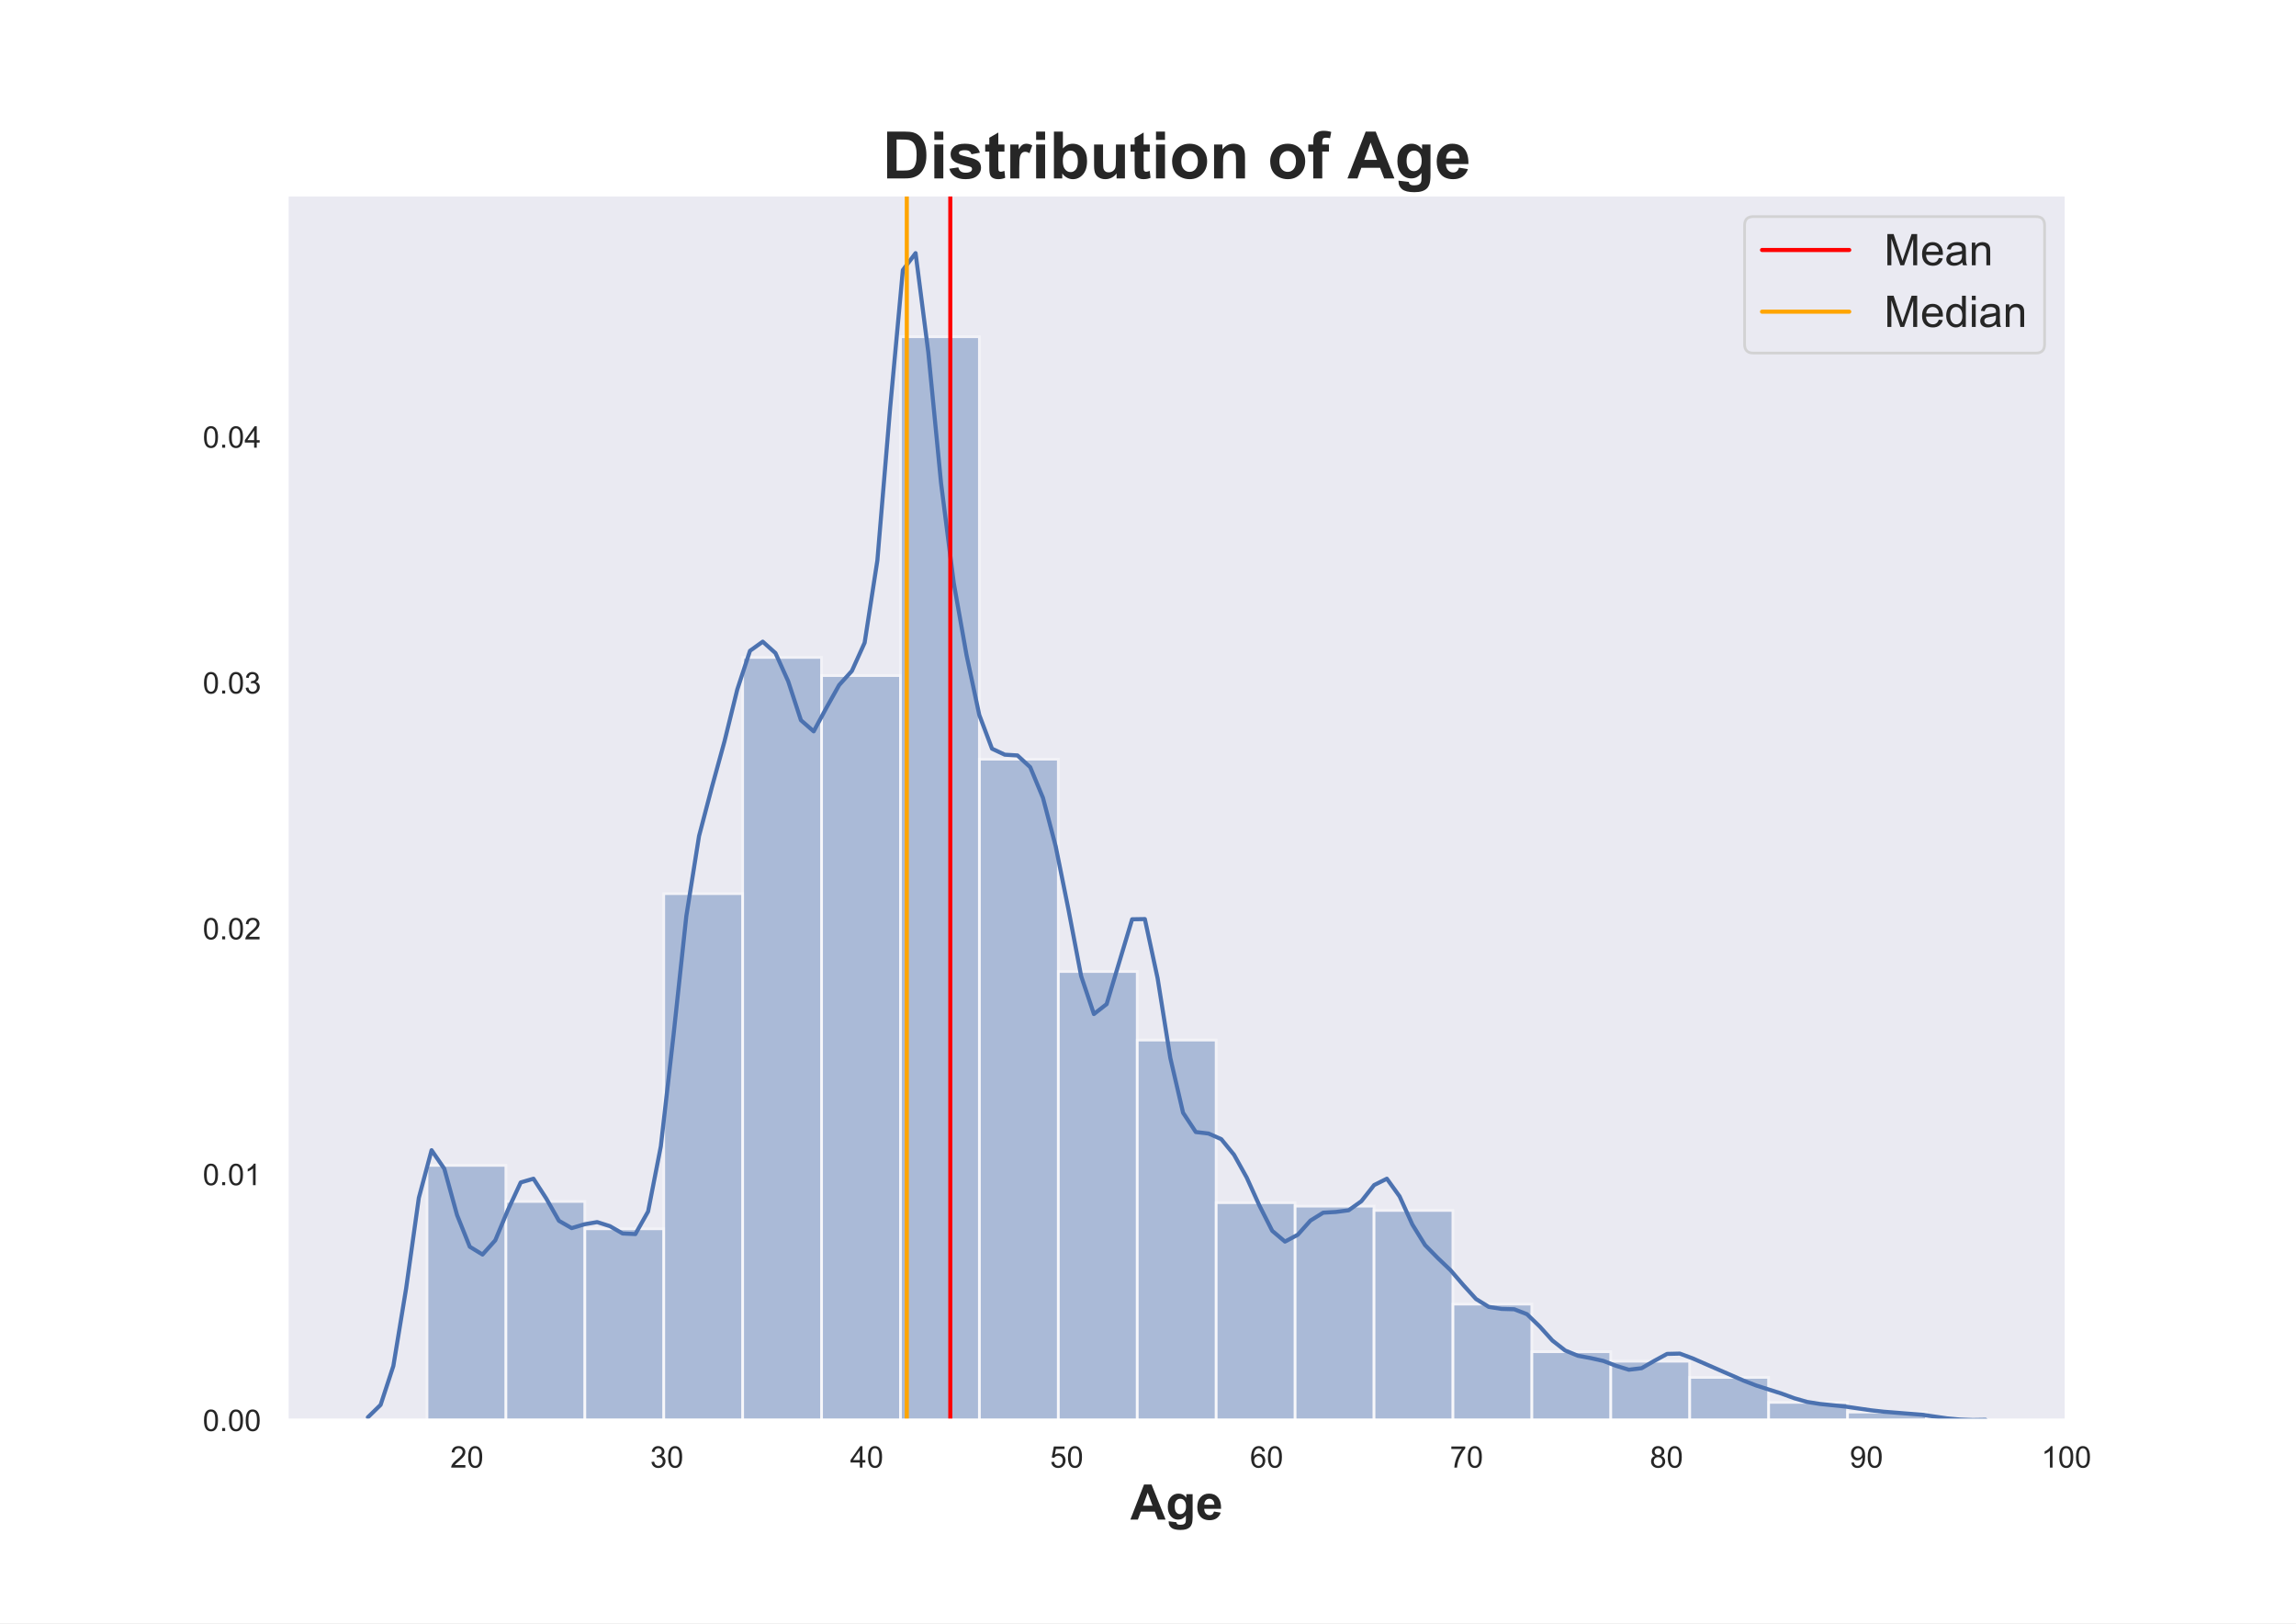
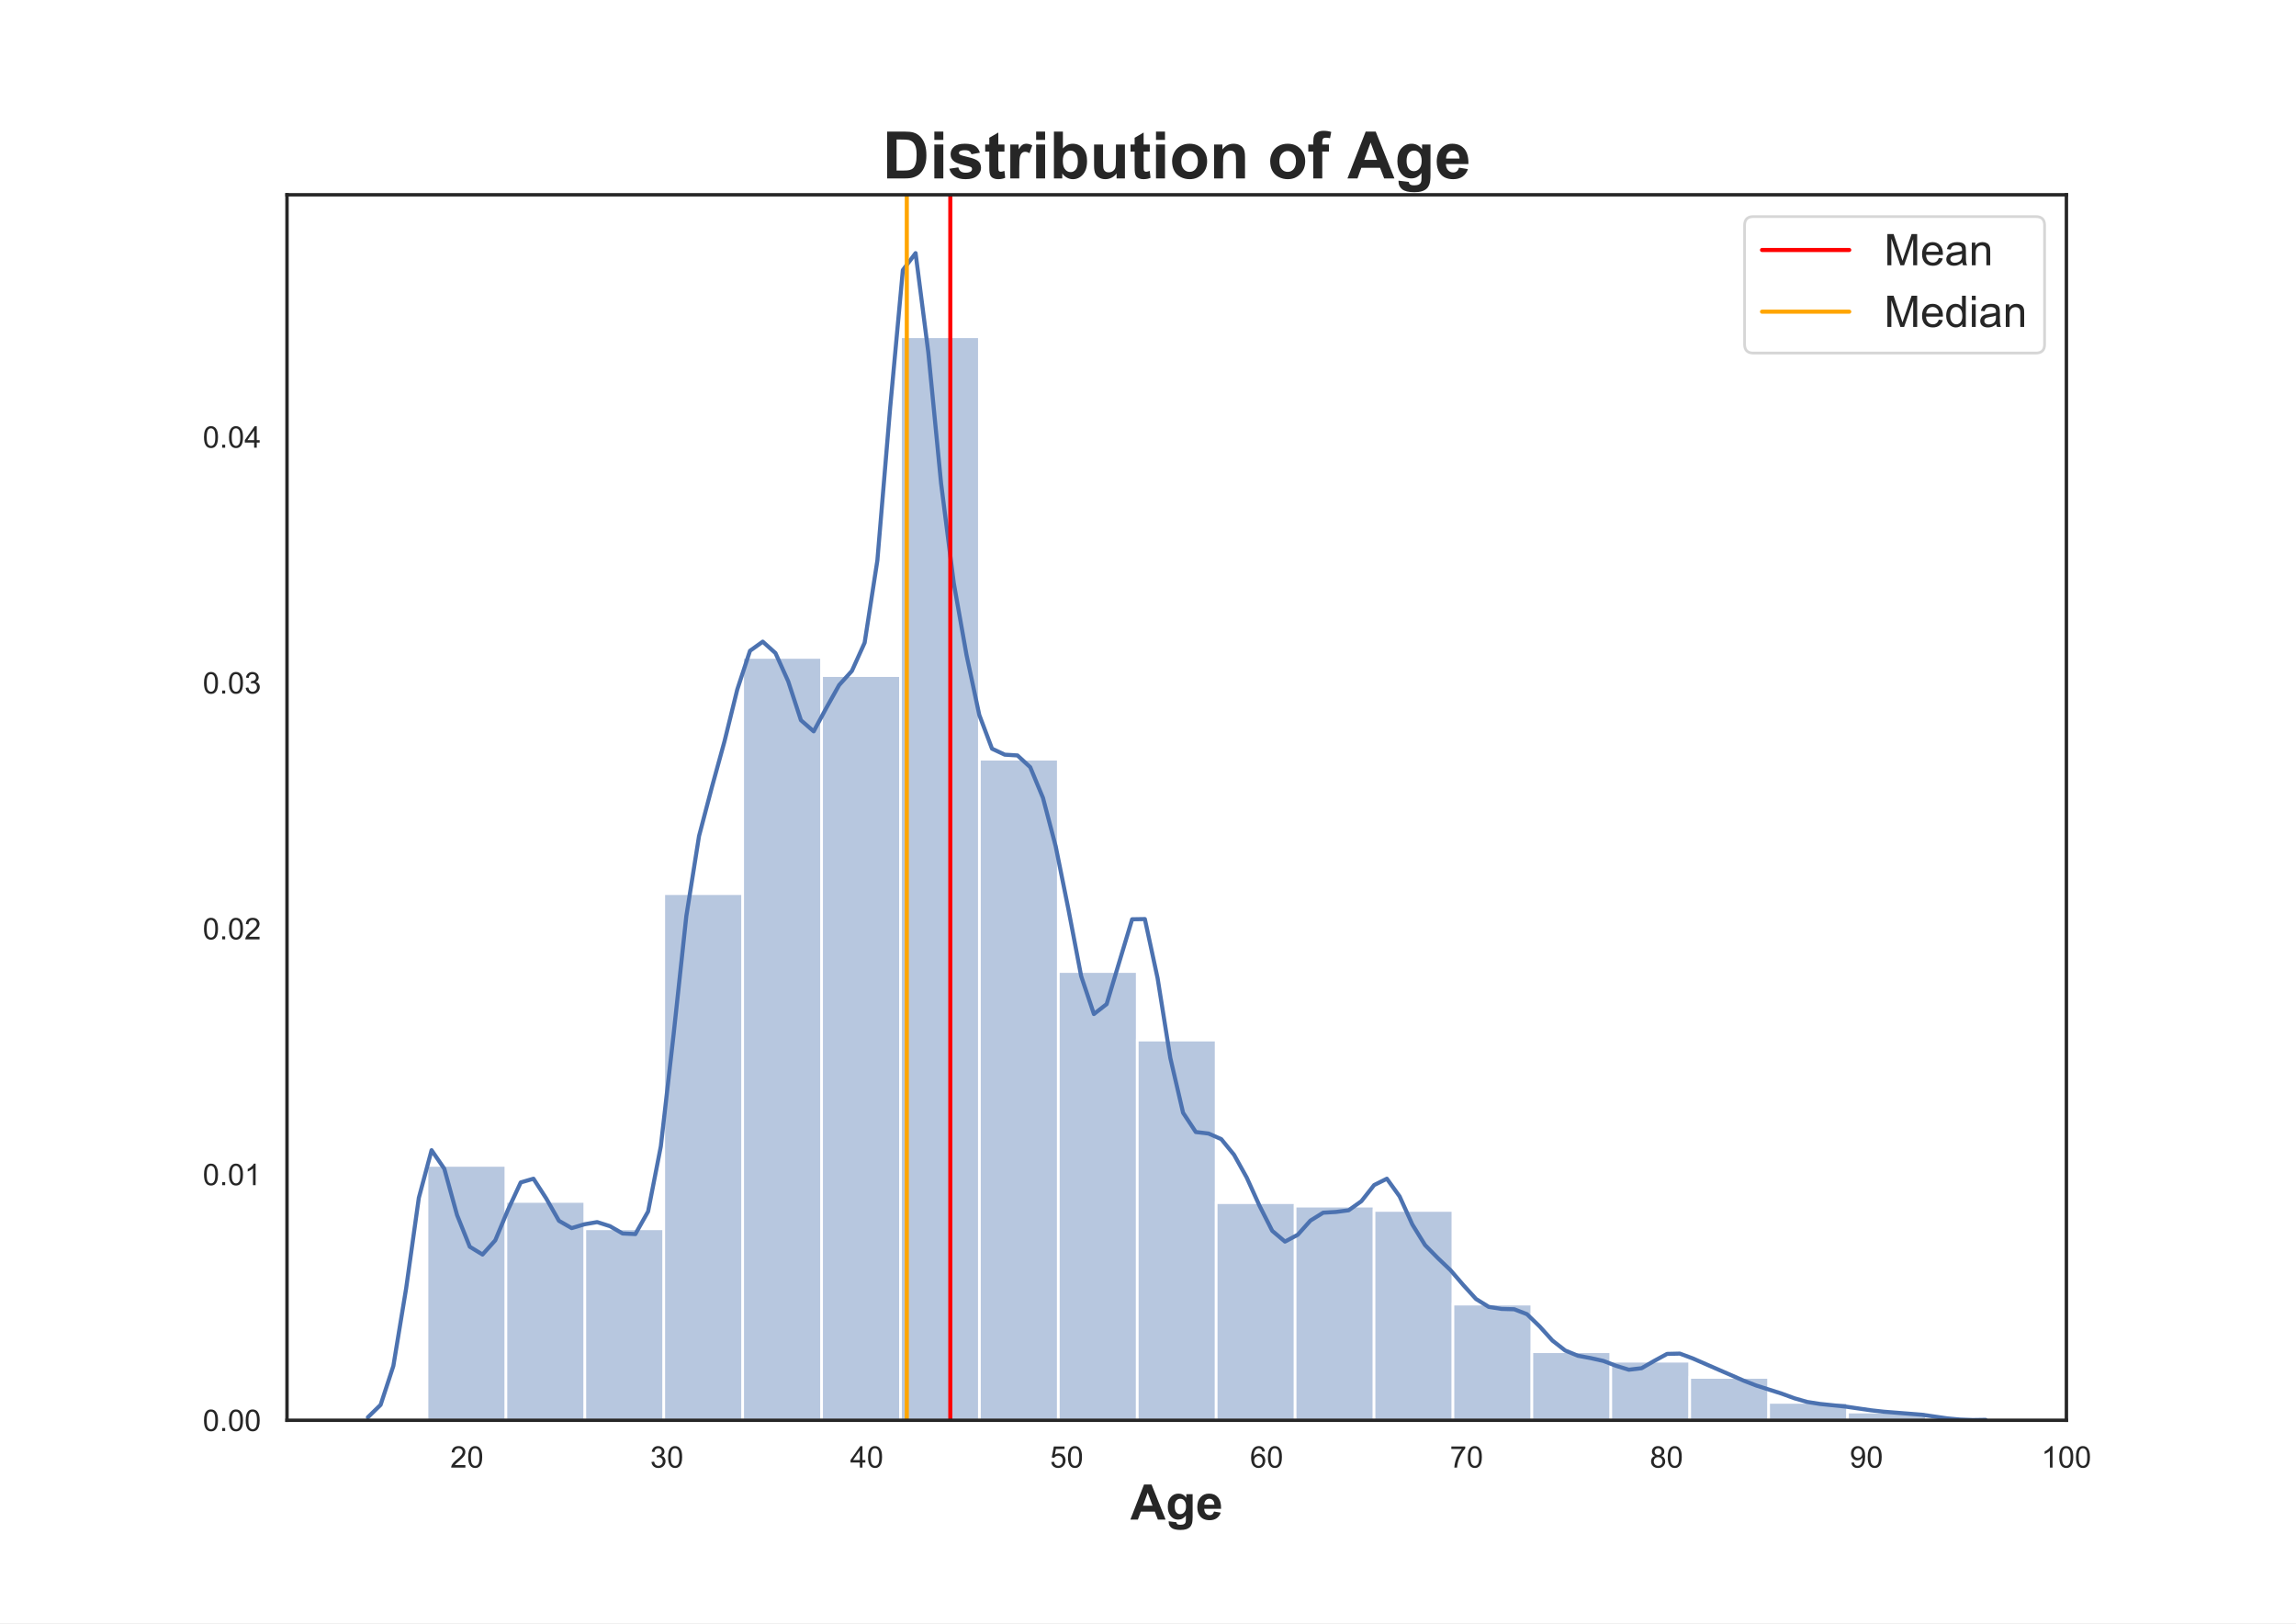
<svg xmlns="http://www.w3.org/2000/svg" xmlns:xlink="http://www.w3.org/1999/xlink" height="595.44pt" version="1.1" viewBox="0 0 842.4 595.44" width="842.4pt">
  <defs>
    <style type="text/css">
*{stroke-linecap:butt;stroke-linejoin:round;}
  </style>
  </defs>
  <g id="figure_1">
    <g id="patch_1">
      <path d="M 0 595.44  L 842.4 595.44  L 842.4 0  L 0 0  z " style="fill:#ffffff;" />
    </g>
    <g id="axes_1">
      <g id="patch_2">
-         <path d="M 105.3 521.01  L 758.16 521.01  L 758.16 71.453  L 105.3 71.453  z " style="fill:#eaeaf2;" />
+         <path d="M 105.3 521.01  L 758.16 521.01  L 758.16 71.453  L 105.3 71.453  z " style="fill:#ffffff;" />
      </g>
      <g id="matplotlib.axis_1">
        <g id="xtick_1">
          <g id="text_1">
            <defs>
              <path d="M 50.344 8.453  L 50.344 0  L 3.031 0  Q 2.938 3.172 4.047 6.109  Q 5.859 10.938 9.828 15.625  Q 13.812 20.312 21.344 26.469  Q 33.016 36.031 37.109 41.625  Q 41.219 47.219 41.219 52.203  Q 41.219 57.422 37.469 61  Q 33.734 64.594 27.734 64.594  Q 21.391 64.594 17.578 60.781  Q 13.766 56.984 13.719 50.25  L 4.688 51.172  Q 5.609 61.281 11.656 66.578  Q 17.719 71.875 27.938 71.875  Q 38.234 71.875 44.234 66.156  Q 50.25 60.453 50.25 52  Q 50.25 47.703 48.484 43.547  Q 46.734 39.406 42.656 34.812  Q 38.578 30.219 29.109 22.219  Q 21.188 15.578 18.938 13.203  Q 16.703 10.844 15.234 8.453  z " id="ArialMT-50" />
              <path d="M 4.156 35.297  Q 4.156 48 6.766 55.734  Q 9.375 63.484 14.516 67.672  Q 19.672 71.875 27.484 71.875  Q 33.25 71.875 37.594 69.547  Q 41.938 67.234 44.766 62.859  Q 47.609 58.5 49.219 52.219  Q 50.828 45.953 50.828 35.297  Q 50.828 22.703 48.234 14.969  Q 45.656 7.234 40.5 3  Q 35.359 -1.219 27.484 -1.219  Q 17.141 -1.219 11.234 6.203  Q 4.156 15.141 4.156 35.297  z M 13.188 35.297  Q 13.188 17.672 17.312 11.828  Q 21.438 6 27.484 6  Q 33.547 6 37.672 11.859  Q 41.797 17.719 41.797 35.297  Q 41.797 52.984 37.672 58.781  Q 33.547 64.594 27.391 64.594  Q 21.344 64.594 17.719 59.469  Q 13.188 52.938 13.188 35.297  z " id="ArialMT-48" />
            </defs>
            <g style="fill:#262626;" transform="translate(165.2094 538.3836)scale(0.11 -0.11)">
              <use xlink:href="#ArialMT-50" />
              <use x="55.615" xlink:href="#ArialMT-48" />
            </g>
          </g>
        </g>
        <g id="xtick_2">
          <g id="text_2">
            <defs>
              <path d="M 4.203 18.891  L 12.984 20.062  Q 14.5 12.594 18.141 9.297  Q 21.781 6 27 6  Q 33.203 6 37.469 10.297  Q 41.75 14.594 41.75 20.953  Q 41.75 27 37.797 30.922  Q 33.844 34.859 27.734 34.859  Q 25.25 34.859 21.531 33.891  L 22.516 41.609  Q 23.391 41.5 23.922 41.5  Q 29.547 41.5 34.031 44.422  Q 38.531 47.359 38.531 53.469  Q 38.531 58.297 35.25 61.469  Q 31.984 64.656 26.812 64.656  Q 21.688 64.656 18.266 61.422  Q 14.844 58.203 13.875 51.766  L 5.078 53.328  Q 6.688 62.156 12.391 67.016  Q 18.109 71.875 26.609 71.875  Q 32.469 71.875 37.391 69.359  Q 42.328 66.844 44.938 62.5  Q 47.562 58.156 47.562 53.266  Q 47.562 48.641 45.062 44.828  Q 42.578 41.016 37.703 38.766  Q 44.047 37.312 47.562 32.688  Q 51.078 28.078 51.078 21.141  Q 51.078 11.766 44.234 5.25  Q 37.406 -1.266 26.953 -1.266  Q 17.531 -1.266 11.297 4.344  Q 5.078 9.969 4.203 18.891  z " id="ArialMT-51" />
            </defs>
            <g style="fill:#262626;" transform="translate(238.5625 538.3836)scale(0.11 -0.11)">
              <use xlink:href="#ArialMT-51" />
              <use x="55.615" xlink:href="#ArialMT-48" />
            </g>
          </g>
        </g>
        <g id="xtick_3">
          <g id="text_3">
            <defs>
              <path d="M 32.328 0  L 32.328 17.141  L 1.266 17.141  L 1.266 25.203  L 33.938 71.578  L 41.109 71.578  L 41.109 25.203  L 50.781 25.203  L 50.781 17.141  L 41.109 17.141  L 41.109 0  z M 32.328 25.203  L 32.328 57.469  L 9.906 25.203  z " id="ArialMT-52" />
            </defs>
            <g style="fill:#262626;" transform="translate(311.9156 538.3836)scale(0.11 -0.11)">
              <use xlink:href="#ArialMT-52" />
              <use x="55.615" xlink:href="#ArialMT-48" />
            </g>
          </g>
        </g>
        <g id="xtick_4">
          <g id="text_4">
            <defs>
              <path d="M 4.156 18.75  L 13.375 19.531  Q 14.406 12.797 18.141 9.391  Q 21.875 6 27.156 6  Q 33.5 6 37.891 10.781  Q 42.281 15.578 42.281 23.484  Q 42.281 31 38.062 35.344  Q 33.844 39.703 27 39.703  Q 22.75 39.703 19.328 37.766  Q 15.922 35.844 13.969 32.766  L 5.719 33.844  L 12.641 70.609  L 48.25 70.609  L 48.25 62.203  L 19.672 62.203  L 15.828 42.969  Q 22.266 47.469 29.344 47.469  Q 38.719 47.469 45.156 40.969  Q 51.609 34.469 51.609 24.266  Q 51.609 14.547 45.953 7.469  Q 39.062 -1.219 27.156 -1.219  Q 17.391 -1.219 11.203 4.25  Q 5.031 9.719 4.156 18.75  z " id="ArialMT-53" />
            </defs>
            <g style="fill:#262626;" transform="translate(385.2687 538.3836)scale(0.11 -0.11)">
              <use xlink:href="#ArialMT-53" />
              <use x="55.615" xlink:href="#ArialMT-48" />
            </g>
          </g>
        </g>
        <g id="xtick_5">
          <g id="text_5">
            <defs>
              <path d="M 49.75 54.047  L 41.016 53.375  Q 39.844 58.547 37.703 60.891  Q 34.125 64.656 28.906 64.656  Q 24.703 64.656 21.531 62.312  Q 17.391 59.281 14.984 53.469  Q 12.594 47.656 12.5 36.922  Q 15.672 41.75 20.266 44.094  Q 24.859 46.438 29.891 46.438  Q 38.672 46.438 44.844 39.969  Q 51.031 33.5 51.031 23.25  Q 51.031 16.5 48.125 10.719  Q 45.219 4.938 40.141 1.859  Q 35.062 -1.219 28.609 -1.219  Q 17.625 -1.219 10.688 6.859  Q 3.766 14.938 3.766 33.5  Q 3.766 54.25 11.422 63.672  Q 18.109 71.875 29.438 71.875  Q 37.891 71.875 43.281 67.141  Q 48.688 62.406 49.75 54.047  z M 13.875 23.188  Q 13.875 18.656 15.797 14.5  Q 17.719 10.359 21.188 8.172  Q 24.656 6 28.469 6  Q 34.031 6 38.031 10.484  Q 42.047 14.984 42.047 22.703  Q 42.047 30.125 38.078 34.391  Q 34.125 38.672 28.125 38.672  Q 22.172 38.672 18.016 34.391  Q 13.875 30.125 13.875 23.188  z " id="ArialMT-54" />
            </defs>
            <g style="fill:#262626;" transform="translate(458.6219 538.3836)scale(0.11 -0.11)">
              <use xlink:href="#ArialMT-54" />
              <use x="55.615" xlink:href="#ArialMT-48" />
            </g>
          </g>
        </g>
        <g id="xtick_6">
          <g id="text_6">
            <defs>
              <path d="M 4.734 62.203  L 4.734 70.656  L 51.078 70.656  L 51.078 63.812  Q 44.234 56.547 37.516 44.484  Q 30.812 32.422 27.156 19.672  Q 24.516 10.688 23.781 0  L 14.75 0  Q 14.891 8.453 18.062 20.406  Q 21.234 32.375 27.172 43.484  Q 33.109 54.594 39.797 62.203  z " id="ArialMT-55" />
            </defs>
            <g style="fill:#262626;" transform="translate(531.975 538.3836)scale(0.11 -0.11)">
              <use xlink:href="#ArialMT-55" />
              <use x="55.615" xlink:href="#ArialMT-48" />
            </g>
          </g>
        </g>
        <g id="xtick_7">
          <g id="text_7">
            <defs>
              <path d="M 17.672 38.812  Q 12.203 40.828 9.562 44.531  Q 6.938 48.25 6.938 53.422  Q 6.938 61.234 12.547 66.547  Q 18.172 71.875 27.484 71.875  Q 36.859 71.875 42.578 66.422  Q 48.297 60.984 48.297 53.172  Q 48.297 48.188 45.672 44.5  Q 43.062 40.828 37.75 38.812  Q 44.344 36.672 47.781 31.875  Q 51.219 27.094 51.219 20.453  Q 51.219 11.281 44.719 5.031  Q 38.234 -1.219 27.641 -1.219  Q 17.047 -1.219 10.547 5.047  Q 4.047 11.328 4.047 20.703  Q 4.047 27.688 7.594 32.391  Q 11.141 37.109 17.672 38.812  z M 15.922 53.719  Q 15.922 48.641 19.188 45.406  Q 22.469 42.188 27.688 42.188  Q 32.766 42.188 36.016 45.375  Q 39.266 48.578 39.266 53.219  Q 39.266 58.062 35.906 61.359  Q 32.562 64.656 27.594 64.656  Q 22.562 64.656 19.234 61.422  Q 15.922 58.203 15.922 53.719  z M 13.094 20.656  Q 13.094 16.891 14.875 13.375  Q 16.656 9.859 20.172 7.922  Q 23.688 6 27.734 6  Q 34.031 6 38.125 10.047  Q 42.234 14.109 42.234 20.359  Q 42.234 26.703 38.016 30.859  Q 33.797 35.016 27.438 35.016  Q 21.234 35.016 17.156 30.906  Q 13.094 26.812 13.094 20.656  z " id="ArialMT-56" />
            </defs>
            <g style="fill:#262626;" transform="translate(605.3281 538.3836)scale(0.11 -0.11)">
              <use xlink:href="#ArialMT-56" />
              <use x="55.615" xlink:href="#ArialMT-48" />
            </g>
          </g>
        </g>
        <g id="xtick_8">
          <g id="text_8">
            <defs>
              <path d="M 5.469 16.547  L 13.922 17.328  Q 14.984 11.375 18.016 8.688  Q 21.047 6 25.781 6  Q 29.828 6 32.875 7.859  Q 35.938 9.719 37.891 12.812  Q 39.844 15.922 41.156 21.188  Q 42.484 26.469 42.484 31.938  Q 42.484 32.516 42.438 33.688  Q 39.797 29.5 35.234 26.875  Q 30.672 24.266 25.344 24.266  Q 16.453 24.266 10.297 30.703  Q 4.156 37.156 4.156 47.703  Q 4.156 58.594 10.578 65.234  Q 17 71.875 26.656 71.875  Q 33.641 71.875 39.422 68.109  Q 45.219 64.359 48.219 57.391  Q 51.219 50.438 51.219 37.25  Q 51.219 23.531 48.234 15.406  Q 45.266 7.281 39.375 3.031  Q 33.5 -1.219 25.594 -1.219  Q 17.188 -1.219 11.859 3.438  Q 6.547 8.109 5.469 16.547  z M 41.453 48.141  Q 41.453 55.719 37.422 60.156  Q 33.406 64.594 27.734 64.594  Q 21.875 64.594 17.531 59.812  Q 13.188 55.031 13.188 47.406  Q 13.188 40.578 17.312 36.297  Q 21.438 32.031 27.484 32.031  Q 33.594 32.031 37.516 36.297  Q 41.453 40.578 41.453 48.141  z " id="ArialMT-57" />
            </defs>
            <g style="fill:#262626;" transform="translate(678.6813 538.3836)scale(0.11 -0.11)">
              <use xlink:href="#ArialMT-57" />
              <use x="55.615" xlink:href="#ArialMT-48" />
            </g>
          </g>
        </g>
        <g id="xtick_9">
          <g id="text_9">
            <defs>
              <path d="M 37.25 0  L 28.469 0  L 28.469 56  Q 25.297 52.984 20.141 49.953  Q 14.984 46.922 10.891 45.406  L 10.891 53.906  Q 18.266 57.375 23.781 62.297  Q 29.297 67.234 31.594 71.875  L 37.25 71.875  z " id="ArialMT-49" />
            </defs>
            <g style="fill:#262626;" transform="translate(748.9759 538.3836)scale(0.11 -0.11)">
              <use xlink:href="#ArialMT-49" />
              <use x="55.615" xlink:href="#ArialMT-48" />
              <use x="111.23" xlink:href="#ArialMT-48" />
            </g>
          </g>
        </g>
        <g id="text_10">
          <defs>
            <path d="M 71.828 0  L 56.109 0  L 49.859 16.266  L 21.234 16.266  L 15.328 0  L 0 0  L 27.875 71.578  L 43.172 71.578  z M 45.219 28.328  L 35.359 54.891  L 25.688 28.328  z " id="Arial-BoldMT-65" />
            <path d="M 5.906 -3.422  L 21.578 -5.328  Q 21.969 -8.062 23.391 -9.078  Q 25.344 -10.547 29.547 -10.547  Q 34.906 -10.547 37.594 -8.938  Q 39.406 -7.859 40.328 -5.469  Q 40.969 -3.766 40.969 0.828  L 40.969 8.406  Q 34.812 0 25.438 0  Q 14.984 0 8.891 8.844  Q 4.109 15.828 4.109 26.219  Q 4.109 39.266 10.375 46.141  Q 16.656 53.031 25.984 53.031  Q 35.594 53.031 41.844 44.578  L 41.844 51.859  L 54.688 51.859  L 54.688 5.328  Q 54.688 -3.859 53.172 -8.391  Q 51.656 -12.938 48.922 -15.516  Q 46.188 -18.109 41.625 -19.578  Q 37.062 -21.047 30.078 -21.047  Q 16.891 -21.047 11.375 -16.531  Q 5.859 -12.016 5.859 -5.078  Q 5.859 -4.391 5.906 -3.422  z M 18.172 27  Q 18.172 18.75 21.359 14.906  Q 24.562 11.078 29.25 11.078  Q 34.281 11.078 37.75 15.016  Q 41.219 18.953 41.219 26.656  Q 41.219 34.719 37.891 38.625  Q 34.578 42.531 29.5 42.531  Q 24.562 42.531 21.359 38.688  Q 18.172 34.859 18.172 27  z " id="Arial-BoldMT-103" />
            <path d="M 37.203 16.5  L 50.875 14.203  Q 48.25 6.688 42.547 2.75  Q 36.859 -1.172 28.328 -1.172  Q 14.797 -1.172 8.297 7.672  Q 3.172 14.75 3.172 25.531  Q 3.172 38.422 9.906 45.719  Q 16.656 53.031 26.953 53.031  Q 38.531 53.031 45.219 45.391  Q 51.906 37.75 51.609 21.969  L 17.234 21.969  Q 17.391 15.875 20.562 12.469  Q 23.734 9.078 28.469 9.078  Q 31.688 9.078 33.875 10.828  Q 36.078 12.594 37.203 16.5  z M 37.984 30.375  Q 37.844 36.328 34.906 39.422  Q 31.984 42.531 27.781 42.531  Q 23.297 42.531 20.359 39.266  Q 17.438 35.984 17.484 30.375  z " id="Arial-BoldMT-101" />
          </defs>
          <g style="fill:#262626;" transform="translate(414.7284 557.4539)scale(0.18 -0.18)">
            <use xlink:href="#Arial-BoldMT-65" />
            <use x="72.217" xlink:href="#Arial-BoldMT-103" />
            <use x="133.301" xlink:href="#Arial-BoldMT-101" />
          </g>
        </g>
      </g>
      <g id="matplotlib.axis_2">
        <g id="ytick_1">
          <g id="text_11">
            <defs>
              <path d="M 9.078 0  L 9.078 10.016  L 19.094 10.016  L 19.094 0  z " id="ArialMT-46" />
            </defs>
            <g style="fill:#262626;" transform="translate(74.39297 524.9468)scale(0.11 -0.11)">
              <use xlink:href="#ArialMT-48" />
              <use x="55.615" xlink:href="#ArialMT-46" />
              <use x="83.398" xlink:href="#ArialMT-48" />
              <use x="139.014" xlink:href="#ArialMT-48" />
            </g>
          </g>
        </g>
        <g id="ytick_2">
          <g id="text_12">
            <g style="fill:#262626;" transform="translate(74.39297 434.769)scale(0.11 -0.11)">
              <use xlink:href="#ArialMT-48" />
              <use x="55.615" xlink:href="#ArialMT-46" />
              <use x="83.398" xlink:href="#ArialMT-48" />
              <use x="139.014" xlink:href="#ArialMT-49" />
            </g>
          </g>
        </g>
        <g id="ytick_3">
          <g id="text_13">
            <g style="fill:#262626;" transform="translate(74.39297 344.5911)scale(0.11 -0.11)">
              <use xlink:href="#ArialMT-48" />
              <use x="55.615" xlink:href="#ArialMT-46" />
              <use x="83.398" xlink:href="#ArialMT-48" />
              <use x="139.014" xlink:href="#ArialMT-50" />
            </g>
          </g>
        </g>
        <g id="ytick_4">
          <g id="text_14">
            <g style="fill:#262626;" transform="translate(74.39297 254.4133)scale(0.11 -0.11)">
              <use xlink:href="#ArialMT-48" />
              <use x="55.615" xlink:href="#ArialMT-46" />
              <use x="83.398" xlink:href="#ArialMT-48" />
              <use x="139.014" xlink:href="#ArialMT-51" />
            </g>
          </g>
        </g>
        <g id="ytick_5">
          <g id="text_15">
            <g style="fill:#262626;" transform="translate(74.39297 164.2354)scale(0.11 -0.11)">
              <use xlink:href="#ArialMT-48" />
              <use x="55.615" xlink:href="#ArialMT-46" />
              <use x="83.398" xlink:href="#ArialMT-48" />
              <use x="139.014" xlink:href="#ArialMT-52" />
            </g>
          </g>
        </g>
      </g>
      <g id="patch_3">
-         <path clip-path="url(#p641d2a2337)" d="M 156.656 521.01  L 185.611 521.01  L 185.611 427.504  L 156.656 427.504  z " style="fill:#4c72b0;opacity:0.4;stroke:#ffffff;stroke-linejoin:miter;" />
+         <path clip-path="url(#pdb1f3732bd)" d="M 156.656 521.01  L 185.611 521.01  L 185.611 427.504  L 156.656 427.504  z " style="fill:#4c72b0;opacity:0.4;stroke:#ffffff;stroke-linejoin:miter;" />
      </g>
      <g id="patch_4">
-         <path clip-path="url(#p641d2a2337)" d="M 185.611 521.01  L 214.566 521.01  L 214.566 440.731  L 185.611 440.731  z " style="fill:#4c72b0;opacity:0.4;stroke:#ffffff;stroke-linejoin:miter;" />
+         <path clip-path="url(#pdb1f3732bd)" d="M 185.611 521.01  L 214.566 521.01  L 214.566 440.731  L 185.611 440.731  z " style="fill:#4c72b0;opacity:0.4;stroke:#ffffff;stroke-linejoin:miter;" />
      </g>
      <g id="patch_5">
-         <path clip-path="url(#p641d2a2337)" d="M 214.566 521.01  L 243.521 521.01  L 243.521 450.762  L 214.566 450.762  z " style="fill:#4c72b0;opacity:0.4;stroke:#ffffff;stroke-linejoin:miter;" />
+         <path clip-path="url(#pdb1f3732bd)" d="M 214.566 521.01  L 243.521 521.01  L 243.521 450.762  L 214.566 450.762  z " style="fill:#4c72b0;opacity:0.4;stroke:#ffffff;stroke-linejoin:miter;" />
      </g>
      <g id="patch_6">
-         <path clip-path="url(#p641d2a2337)" d="M 243.521 521.01  L 272.476 521.01  L 272.476 327.813  L 243.521 327.813  z " style="fill:#4c72b0;opacity:0.4;stroke:#ffffff;stroke-linejoin:miter;" />
+         <path clip-path="url(#pdb1f3732bd)" d="M 243.521 521.01  L 272.476 521.01  L 272.476 327.813  L 243.521 327.813  z " style="fill:#4c72b0;opacity:0.4;stroke:#ffffff;stroke-linejoin:miter;" />
      </g>
      <g id="patch_7">
-         <path clip-path="url(#p641d2a2337)" d="M 272.476 521.01  L 301.432 521.01  L 301.432 241.158  L 272.476 241.158  z " style="fill:#4c72b0;opacity:0.4;stroke:#ffffff;stroke-linejoin:miter;" />
+         <path clip-path="url(#pdb1f3732bd)" d="M 272.476 521.01  L 301.432 521.01  L 301.432 241.158  L 272.476 241.158  z " style="fill:#4c72b0;opacity:0.4;stroke:#ffffff;stroke-linejoin:miter;" />
      </g>
      <g id="patch_8">
-         <path clip-path="url(#p641d2a2337)" d="M 301.432 521.01  L 330.387 521.01  L 330.387 247.825  L 301.432 247.825  z " style="fill:#4c72b0;opacity:0.4;stroke:#ffffff;stroke-linejoin:miter;" />
+         <path clip-path="url(#pdb1f3732bd)" d="M 301.432 521.01  L 330.387 521.01  L 330.387 247.825  L 301.432 247.825  z " style="fill:#4c72b0;opacity:0.4;stroke:#ffffff;stroke-linejoin:miter;" />
      </g>
      <g id="patch_9">
-         <path clip-path="url(#p641d2a2337)" d="M 330.387 521.01  L 359.342 521.01  L 359.342 123.526  L 330.387 123.526  z " style="fill:#4c72b0;opacity:0.4;stroke:#ffffff;stroke-linejoin:miter;" />
+         <path clip-path="url(#pdb1f3732bd)" d="M 330.387 521.01  L 359.342 521.01  L 359.342 123.526  L 330.387 123.526  z " style="fill:#4c72b0;opacity:0.4;stroke:#ffffff;stroke-linejoin:miter;" />
      </g>
      <g id="patch_10">
-         <path clip-path="url(#p641d2a2337)" d="M 359.342 521.01  L 388.297 521.01  L 388.297 278.49  L 359.342 278.49  z " style="fill:#4c72b0;opacity:0.4;stroke:#ffffff;stroke-linejoin:miter;" />
+         <path clip-path="url(#pdb1f3732bd)" d="M 359.342 521.01  L 388.297 521.01  L 388.297 278.49  L 359.342 278.49  z " style="fill:#4c72b0;opacity:0.4;stroke:#ffffff;stroke-linejoin:miter;" />
      </g>
      <g id="patch_11">
-         <path clip-path="url(#p641d2a2337)" d="M 388.297 521.01  L 417.252 521.01  L 417.252 356.381  L 388.297 356.381  z " style="fill:#4c72b0;opacity:0.4;stroke:#ffffff;stroke-linejoin:miter;" />
+         <path clip-path="url(#pdb1f3732bd)" d="M 388.297 521.01  L 417.252 521.01  L 417.252 356.381  L 388.297 356.381  z " style="fill:#4c72b0;opacity:0.4;stroke:#ffffff;stroke-linejoin:miter;" />
      </g>
      <g id="patch_12">
-         <path clip-path="url(#p641d2a2337)" d="M 417.252 521.01  L 446.208 521.01  L 446.208 381.538  L 417.252 381.538  z " style="fill:#4c72b0;opacity:0.4;stroke:#ffffff;stroke-linejoin:miter;" />
+         <path clip-path="url(#pdb1f3732bd)" d="M 417.252 521.01  L 446.208 521.01  L 446.208 381.538  L 417.252 381.538  z " style="fill:#4c72b0;opacity:0.4;stroke:#ffffff;stroke-linejoin:miter;" />
      </g>
      <g id="patch_13">
-         <path clip-path="url(#p641d2a2337)" d="M 446.208 521.01  L 475.163 521.01  L 475.163 441.178  L 446.208 441.178  z " style="fill:#4c72b0;opacity:0.4;stroke:#ffffff;stroke-linejoin:miter;" />
+         <path clip-path="url(#pdb1f3732bd)" d="M 446.208 521.01  L 475.163 521.01  L 475.163 441.178  L 446.208 441.178  z " style="fill:#4c72b0;opacity:0.4;stroke:#ffffff;stroke-linejoin:miter;" />
      </g>
      <g id="patch_14">
-         <path clip-path="url(#p641d2a2337)" d="M 475.163 521.01  L 504.118 521.01  L 504.118 442.453  L 475.163 442.453  z " style="fill:#4c72b0;opacity:0.4;stroke:#ffffff;stroke-linejoin:miter;" />
+         <path clip-path="url(#pdb1f3732bd)" d="M 475.163 521.01  L 504.118 521.01  L 504.118 442.453  L 475.163 442.453  z " style="fill:#4c72b0;opacity:0.4;stroke:#ffffff;stroke-linejoin:miter;" />
      </g>
      <g id="patch_15">
-         <path clip-path="url(#p641d2a2337)" d="M 504.118 521.01  L 533.073 521.01  L 533.073 444.027  L 504.118 444.027  z " style="fill:#4c72b0;opacity:0.4;stroke:#ffffff;stroke-linejoin:miter;" />
+         <path clip-path="url(#pdb1f3732bd)" d="M 504.118 521.01  L 533.073 521.01  L 533.073 444.027  L 504.118 444.027  z " style="fill:#4c72b0;opacity:0.4;stroke:#ffffff;stroke-linejoin:miter;" />
      </g>
      <g id="patch_16">
-         <path clip-path="url(#p641d2a2337)" d="M 533.073 521.01  L 562.028 521.01  L 562.028 478.395  L 533.073 478.395  z " style="fill:#4c72b0;opacity:0.4;stroke:#ffffff;stroke-linejoin:miter;" />
+         <path clip-path="url(#pdb1f3732bd)" d="M 533.073 521.01  L 562.028 521.01  L 562.028 478.395  L 533.073 478.395  z " style="fill:#4c72b0;opacity:0.4;stroke:#ffffff;stroke-linejoin:miter;" />
      </g>
      <g id="patch_17">
-         <path clip-path="url(#p641d2a2337)" d="M 562.028 521.01  L 590.984 521.01  L 590.984 495.853  L 562.028 495.853  z " style="fill:#4c72b0;opacity:0.4;stroke:#ffffff;stroke-linejoin:miter;" />
+         <path clip-path="url(#pdb1f3732bd)" d="M 562.028 521.01  L 590.984 521.01  L 590.984 495.853  L 562.028 495.853  z " style="fill:#4c72b0;opacity:0.4;stroke:#ffffff;stroke-linejoin:miter;" />
      </g>
      <g id="patch_18">
-         <path clip-path="url(#p641d2a2337)" d="M 590.984 521.01  L 619.939 521.01  L 619.939 499.339  L 590.984 499.339  z " style="fill:#4c72b0;opacity:0.4;stroke:#ffffff;stroke-linejoin:miter;" />
+         <path clip-path="url(#pdb1f3732bd)" d="M 590.984 521.01  L 619.939 521.01  L 619.939 499.339  L 590.984 499.339  z " style="fill:#4c72b0;opacity:0.4;stroke:#ffffff;stroke-linejoin:miter;" />
      </g>
      <g id="patch_19">
-         <path clip-path="url(#p641d2a2337)" d="M 619.939 521.01  L 648.894 521.01  L 648.894 505.274  L 619.939 505.274  z " style="fill:#4c72b0;opacity:0.4;stroke:#ffffff;stroke-linejoin:miter;" />
+         <path clip-path="url(#pdb1f3732bd)" d="M 619.939 521.01  L 648.894 521.01  L 648.894 505.274  L 619.939 505.274  z " style="fill:#4c72b0;opacity:0.4;stroke:#ffffff;stroke-linejoin:miter;" />
      </g>
      <g id="patch_20">
-         <path clip-path="url(#p641d2a2337)" d="M 648.894 521.01  L 677.849 521.01  L 677.849 514.438  L 648.894 514.438  z " style="fill:#4c72b0;opacity:0.4;stroke:#ffffff;stroke-linejoin:miter;" />
+         <path clip-path="url(#pdb1f3732bd)" d="M 648.894 521.01  L 677.849 521.01  L 677.849 514.438  L 648.894 514.438  z " style="fill:#4c72b0;opacity:0.4;stroke:#ffffff;stroke-linejoin:miter;" />
      </g>
      <g id="patch_21">
-         <path clip-path="url(#p641d2a2337)" d="M 677.849 521.01  L 706.804 521.01  L 706.804 517.999  L 677.849 517.999  z " style="fill:#4c72b0;opacity:0.4;stroke:#ffffff;stroke-linejoin:miter;" />
+         <path clip-path="url(#pdb1f3732bd)" d="M 677.849 521.01  L 706.804 521.01  L 706.804 517.999  L 677.849 517.999  z " style="fill:#4c72b0;opacity:0.4;stroke:#ffffff;stroke-linejoin:miter;" />
      </g>
      <g id="line2d_1">
-         <path clip-path="url(#p641d2a2337)" d="M 134.975 519.916  L 139.649 515.356  L 144.322 501.086  L 148.995 472.739  L 153.669 439.41  L 158.342 421.937  L 163.015 428.745  L 167.689 445.716  L 172.362 457.353  L 177.035 460.214  L 181.708 455.001  L 186.382 443.797  L 191.055 433.762  L 195.728 432.394  L 200.402 439.625  L 205.075 447.838  L 209.748 450.522  L 214.422 449.118  L 219.095 448.312  L 223.768 449.797  L 228.441 452.492  L 233.115 452.707  L 237.788 444.416  L 242.461 420.485  L 247.135 379.543  L 251.808 336.09  L 256.481 306.679  L 261.155 288.894  L 265.828 271.912  L 270.501 252.95  L 275.174 238.738  L 279.848 235.389  L 284.521 239.574  L 289.194 249.94  L 293.868 264.22  L 298.541 268.285  L 303.214 259.635  L 307.888 251.294  L 312.561 246.116  L 317.234 235.776  L 321.907 205.586  L 326.581 149.752  L 331.254 99.089  L 335.927 92.86  L 340.601 129.316  L 345.274 177.23  L 349.947 213.959  L 354.621 240.312  L 359.294 262.252  L 363.967 274.65  L 368.64 276.842  L 373.314 277.125  L 377.987 281.436  L 382.66 292.677  L 387.334 310.476  L 392.007 333.599  L 396.68 358.09  L 401.354 371.989  L 406.027 368.348  L 415.373 337.227  L 420.047 337.149  L 424.72 358.836  L 429.393 388.111  L 434.067 408.204  L 438.74 415.274  L 443.413 415.823  L 448.087 417.886  L 452.76 423.606  L 457.433 431.995  L 462.106 442.316  L 466.78 451.513  L 471.453 455.462  L 476.126 452.974  L 480.8 447.759  L 485.473 444.863  L 490.146 444.592  L 494.82 443.976  L 499.493 440.643  L 504.166 434.729  L 508.839 432.395  L 513.513 438.884  L 518.186 449.19  L 522.859 456.751  L 527.533 461.506  L 532.206 465.963  L 536.879 471.398  L 541.553 476.524  L 546.226 479.414  L 550.899 480.156  L 555.572 480.291  L 560.246 482.096  L 564.919 486.61  L 569.592 491.772  L 574.266 495.421  L 578.939 497.339  L 583.612 498.204  L 588.286 499.242  L 592.959 501.039  L 597.632 502.468  L 602.305 501.907  L 606.979 499.207  L 611.652 496.662  L 616.325 496.552  L 620.999 498.289  L 639.692 506.451  L 644.365 508.261  L 653.712 511.238  L 658.385 512.947  L 663.058 514.286  L 667.732 515.017  L 677.078 515.982  L 686.425 517.344  L 691.098 517.863  L 705.118 518.972  L 714.465 520.325  L 719.138 520.751  L 723.811 520.928  L 728.485 520.854  L 728.485 520.854  " style="fill:none;stroke:#4c72b0;stroke-linecap:round;stroke-width:1.5;" />
+         <path clip-path="url(#pdb1f3732bd)" d="M 134.975 519.916  L 139.649 515.356  L 144.322 501.086  L 148.995 472.739  L 153.669 439.41  L 158.342 421.937  L 163.015 428.745  L 167.689 445.716  L 172.362 457.353  L 177.035 460.214  L 181.708 455.001  L 186.382 443.797  L 191.055 433.762  L 195.728 432.394  L 200.402 439.625  L 205.075 447.838  L 209.748 450.522  L 214.422 449.118  L 219.095 448.312  L 223.768 449.797  L 228.441 452.492  L 233.115 452.707  L 237.788 444.416  L 242.461 420.485  L 247.135 379.543  L 251.808 336.09  L 256.481 306.679  L 261.155 288.894  L 265.828 271.912  L 270.501 252.95  L 275.174 238.738  L 279.848 235.389  L 284.521 239.574  L 289.194 249.94  L 293.868 264.22  L 298.541 268.285  L 303.214 259.635  L 307.888 251.294  L 312.561 246.116  L 317.234 235.776  L 321.907 205.586  L 326.581 149.752  L 331.254 99.089  L 335.927 92.86  L 340.601 129.316  L 345.274 177.23  L 349.947 213.959  L 354.621 240.312  L 359.294 262.252  L 363.967 274.65  L 368.64 276.842  L 373.314 277.125  L 377.987 281.436  L 382.66 292.677  L 387.334 310.476  L 392.007 333.599  L 396.68 358.09  L 401.354 371.989  L 406.027 368.348  L 415.373 337.227  L 420.047 337.149  L 424.72 358.836  L 429.393 388.111  L 434.067 408.204  L 438.74 415.274  L 443.413 415.823  L 448.087 417.886  L 452.76 423.606  L 457.433 431.995  L 462.106 442.316  L 466.78 451.513  L 471.453 455.462  L 476.126 452.974  L 480.8 447.759  L 485.473 444.863  L 490.146 444.592  L 494.82 443.976  L 499.493 440.643  L 504.166 434.729  L 508.839 432.395  L 513.513 438.884  L 518.186 449.19  L 522.859 456.751  L 527.533 461.506  L 532.206 465.963  L 536.879 471.398  L 541.553 476.524  L 546.226 479.414  L 550.899 480.156  L 555.572 480.291  L 560.246 482.096  L 564.919 486.61  L 569.592 491.772  L 574.266 495.421  L 578.939 497.339  L 583.612 498.204  L 588.286 499.242  L 592.959 501.039  L 597.632 502.468  L 602.305 501.907  L 606.979 499.207  L 611.652 496.662  L 616.325 496.552  L 620.999 498.289  L 639.692 506.451  L 644.365 508.261  L 653.712 511.238  L 658.385 512.947  L 663.058 514.286  L 667.732 515.017  L 677.078 515.982  L 686.425 517.344  L 691.098 517.863  L 705.118 518.972  L 714.465 520.325  L 719.138 520.751  L 723.811 520.928  L 728.485 520.854  L 728.485 520.854  " style="fill:none;stroke:#4c72b0;stroke-linecap:round;stroke-width:1.5;" />
      </g>
      <g id="line2d_2">
-         <path clip-path="url(#p641d2a2337)" d="M 348.669 521.01  L 348.669 71.453  " style="fill:none;stroke:#ff0000;stroke-linecap:round;stroke-width:1.5;" />
+         <path clip-path="url(#pdb1f3732bd)" d="M 348.669 521.01  L 348.669 71.453  " style="fill:none;stroke:#ff0000;stroke-linecap:round;stroke-width:1.5;" />
      </g>
      <g id="line2d_3">
-         <path clip-path="url(#p641d2a2337)" d="M 332.703 521.01  L 332.703 71.453  " style="fill:none;stroke:#ffa500;stroke-linecap:round;stroke-width:1.5;" />
+         <path clip-path="url(#pdb1f3732bd)" d="M 332.703 521.01  L 332.703 71.453  " style="fill:none;stroke:#ffa500;stroke-linecap:round;stroke-width:1.5;" />
      </g>
      <g id="patch_22">
-         <path d="M 105.3 521.01  L 105.3 71.453  " style="fill:none;stroke:#ffffff;stroke-linecap:square;stroke-linejoin:miter;stroke-width:1.25;" />
+         <path d="M 105.3 521.01  L 105.3 71.453  " style="fill:none;stroke:#262626;stroke-linecap:square;stroke-linejoin:miter;stroke-width:1.25;" />
      </g>
      <g id="patch_23">
-         <path d="M 758.16 521.01  L 758.16 71.453  " style="fill:none;stroke:#ffffff;stroke-linecap:square;stroke-linejoin:miter;stroke-width:1.25;" />
+         <path d="M 758.16 521.01  L 758.16 71.453  " style="fill:none;stroke:#262626;stroke-linecap:square;stroke-linejoin:miter;stroke-width:1.25;" />
      </g>
      <g id="patch_24">
-         <path d="M 105.3 521.01  L 758.16 521.01  " style="fill:none;stroke:#ffffff;stroke-linecap:square;stroke-linejoin:miter;stroke-width:1.25;" />
+         <path d="M 105.3 521.01  L 758.16 521.01  " style="fill:none;stroke:#262626;stroke-linecap:square;stroke-linejoin:miter;stroke-width:1.25;" />
      </g>
      <g id="patch_25">
-         <path d="M 105.3 71.453  L 758.16 71.453  " style="fill:none;stroke:#ffffff;stroke-linecap:square;stroke-linejoin:miter;stroke-width:1.25;" />
+         <path d="M 105.3 71.453  L 758.16 71.453  " style="fill:none;stroke:#262626;stroke-linecap:square;stroke-linejoin:miter;stroke-width:1.25;" />
      </g>
      <g id="text_16">
        <defs>
          <path d="M 7.234 71.578  L 33.641 71.578  Q 42.578 71.578 47.266 70.219  Q 53.562 68.359 58.047 63.625  Q 62.547 58.891 64.891 52.031  Q 67.234 45.172 67.234 35.109  Q 67.234 26.266 65.047 19.875  Q 62.359 12.062 57.375 7.234  Q 53.609 3.562 47.219 1.516  Q 42.438 0 34.422 0  L 7.234 0  z M 21.688 59.469  L 21.688 12.062  L 32.469 12.062  Q 38.531 12.062 41.219 12.75  Q 44.734 13.625 47.047 15.719  Q 49.359 17.828 50.828 22.625  Q 52.297 27.438 52.297 35.75  Q 52.297 44.047 50.828 48.484  Q 49.359 52.938 46.719 55.422  Q 44.094 57.906 40.047 58.797  Q 37.016 59.469 28.172 59.469  z " id="Arial-BoldMT-68" />
          <path d="M 7.172 58.891  L 7.172 71.578  L 20.906 71.578  L 20.906 58.891  z M 7.172 0  L 7.172 51.859  L 20.906 51.859  L 20.906 0  z " id="Arial-BoldMT-105" />
          <path d="M 2.344 14.797  L 16.109 16.891  Q 17 12.891 19.672 10.812  Q 22.359 8.734 27.203 8.734  Q 32.516 8.734 35.203 10.688  Q 37.016 12.062 37.016 14.359  Q 37.016 15.922 36.031 16.938  Q 35.016 17.922 31.453 18.75  Q 14.844 22.406 10.406 25.438  Q 4.25 29.641 4.25 37.109  Q 4.25 43.844 9.562 48.438  Q 14.891 53.031 26.078 53.031  Q 36.719 53.031 41.891 49.562  Q 47.078 46.094 49.031 39.312  L 36.078 36.922  Q 35.25 39.938 32.922 41.547  Q 30.609 43.172 26.312 43.172  Q 20.906 43.172 18.562 41.656  Q 17 40.578 17 38.875  Q 17 37.406 18.359 36.375  Q 20.219 35.016 31.172 32.516  Q 42.141 30.031 46.484 26.422  Q 50.781 22.75 50.781 16.219  Q 50.781 9.078 44.828 3.953  Q 38.875 -1.172 27.203 -1.172  Q 16.609 -1.172 10.422 3.125  Q 4.25 7.422 2.344 14.797  z " id="Arial-BoldMT-115" />
          <path d="M 30.953 51.859  L 30.953 40.922  L 21.578 40.922  L 21.578 20.016  Q 21.578 13.672 21.844 12.625  Q 22.125 11.578 23.078 10.891  Q 24.031 10.203 25.391 10.203  Q 27.297 10.203 30.906 11.531  L 32.078 0.875  Q 27.297 -1.172 21.234 -1.172  Q 17.531 -1.172 14.547 0.062  Q 11.578 1.312 10.188 3.297  Q 8.797 5.281 8.25 8.641  Q 7.812 11.031 7.812 18.312  L 7.812 40.922  L 1.516 40.922  L 1.516 51.859  L 7.812 51.859  L 7.812 62.156  L 21.578 70.172  L 21.578 51.859  z " id="Arial-BoldMT-116" />
          <path d="M 20.312 0  L 6.594 0  L 6.594 51.859  L 19.344 51.859  L 19.344 44.484  Q 22.609 49.703 25.219 51.359  Q 27.828 53.031 31.156 53.031  Q 35.844 53.031 40.188 50.438  L 35.938 38.484  Q 32.469 40.719 29.5 40.719  Q 26.609 40.719 24.609 39.125  Q 22.609 37.547 21.453 33.391  Q 20.312 29.25 20.312 16.016  z " id="Arial-BoldMT-114" />
          <path d="M 6.594 0  L 6.594 71.578  L 20.312 71.578  L 20.312 45.797  Q 26.656 53.031 35.359 53.031  Q 44.828 53.031 51.031 46.172  Q 57.234 39.312 57.234 26.469  Q 57.234 13.188 50.906 6  Q 44.578 -1.172 35.547 -1.172  Q 31.109 -1.172 26.781 1.047  Q 22.469 3.266 19.344 7.625  L 19.344 0  z M 20.219 27.047  Q 20.219 19 22.75 15.141  Q 26.312 9.672 32.234 9.672  Q 36.766 9.672 39.969 13.547  Q 43.172 17.438 43.172 25.781  Q 43.172 34.672 39.938 38.594  Q 36.719 42.531 31.688 42.531  Q 26.766 42.531 23.484 38.688  Q 20.219 34.859 20.219 27.047  z " id="Arial-BoldMT-98" />
          <path d="M 41.312 0  L 41.312 7.766  Q 38.484 3.609 33.859 1.219  Q 29.25 -1.172 24.125 -1.172  Q 18.891 -1.172 14.734 1.125  Q 10.594 3.422 8.734 7.562  Q 6.891 11.719 6.891 19.047  L 6.891 51.859  L 20.609 51.859  L 20.609 28.031  Q 20.609 17.094 21.359 14.625  Q 22.125 12.156 24.125 10.719  Q 26.125 9.281 29.203 9.281  Q 32.719 9.281 35.5 11.203  Q 38.281 13.141 39.297 15.984  Q 40.328 18.844 40.328 29.984  L 40.328 51.859  L 54.047 51.859  L 54.047 0  z " id="Arial-BoldMT-117" />
          <path d="M 4 26.656  Q 4 33.5 7.375 39.891  Q 10.75 46.297 16.922 49.656  Q 23.094 53.031 30.719 53.031  Q 42.484 53.031 50 45.391  Q 57.516 37.75 57.516 26.078  Q 57.516 14.312 49.922 6.562  Q 42.328 -1.172 30.812 -1.172  Q 23.688 -1.172 17.219 2.047  Q 10.75 5.281 7.375 11.5  Q 4 17.719 4 26.656  z M 18.062 25.922  Q 18.062 18.219 21.719 14.109  Q 25.391 10.016 30.766 10.016  Q 36.141 10.016 39.766 14.109  Q 43.406 18.219 43.406 26.031  Q 43.406 33.641 39.766 37.734  Q 36.141 41.844 30.766 41.844  Q 25.391 41.844 21.719 37.734  Q 18.062 33.641 18.062 25.922  z " id="Arial-BoldMT-111" />
          <path d="M 54.344 0  L 40.625 0  L 40.625 26.469  Q 40.625 34.859 39.75 37.328  Q 38.875 39.797 36.891 41.156  Q 34.906 42.531 32.125 42.531  Q 28.562 42.531 25.734 40.578  Q 22.906 38.625 21.844 35.391  Q 20.797 32.172 20.797 23.484  L 20.797 0  L 7.078 0  L 7.078 51.859  L 19.828 51.859  L 19.828 44.234  Q 26.609 53.031 36.922 53.031  Q 41.453 53.031 45.203 51.391  Q 48.969 49.75 50.891 47.203  Q 52.828 44.672 53.578 41.453  Q 54.344 38.234 54.344 32.234  z " id="Arial-BoldMT-110" />
          <path id="Arial-BoldMT-32" />
          <path d="M 1.172 51.859  L 8.797 51.859  L 8.797 55.766  Q 8.797 62.312 10.188 65.531  Q 11.578 68.75 15.312 70.766  Q 19.047 72.797 24.75 72.797  Q 30.609 72.797 36.234 71.047  L 34.375 61.469  Q 31.109 62.25 28.078 62.25  Q 25.094 62.25 23.797 60.859  Q 22.516 59.469 22.516 55.516  L 22.516 51.859  L 32.766 51.859  L 32.766 41.062  L 22.516 41.062  L 22.516 0  L 8.797 0  L 8.797 41.062  L 1.172 41.062  z " id="Arial-BoldMT-102" />
        </defs>
        <g style="fill:#262626;" transform="translate(323.7544 65.4528)scale(0.24 -0.24)">
          <use xlink:href="#Arial-BoldMT-68" />
          <use x="72.217" xlink:href="#Arial-BoldMT-105" />
          <use x="100" xlink:href="#Arial-BoldMT-115" />
          <use x="155.615" xlink:href="#Arial-BoldMT-116" />
          <use x="188.916" xlink:href="#Arial-BoldMT-114" />
          <use x="227.832" xlink:href="#Arial-BoldMT-105" />
          <use x="255.615" xlink:href="#Arial-BoldMT-98" />
          <use x="316.699" xlink:href="#Arial-BoldMT-117" />
          <use x="377.783" xlink:href="#Arial-BoldMT-116" />
          <use x="411.084" xlink:href="#Arial-BoldMT-105" />
          <use x="438.867" xlink:href="#Arial-BoldMT-111" />
          <use x="499.951" xlink:href="#Arial-BoldMT-110" />
          <use x="561.035" xlink:href="#Arial-BoldMT-32" />
          <use x="588.818" xlink:href="#Arial-BoldMT-111" />
          <use x="649.902" xlink:href="#Arial-BoldMT-102" />
          <use x="683.203" xlink:href="#Arial-BoldMT-32" />
          <use x="710.939" xlink:href="#Arial-BoldMT-65" />
          <use x="783.156" xlink:href="#Arial-BoldMT-103" />
          <use x="844.24" xlink:href="#Arial-BoldMT-101" />
        </g>
      </g>
      <g id="legend_1">
        <g id="patch_26">
-           <path d="M 643.288 129.518  L 746.96 129.518  Q 750.16 129.518 750.16 126.318  L 750.16 82.653  Q 750.16 79.453 746.96 79.453  L 643.288 79.453  Q 640.087 79.453 640.087 82.653  L 640.087 126.318  Q 640.087 129.518 643.288 129.518  z " style="fill:#eaeaf2;opacity:0.8;stroke:#cccccc;stroke-linejoin:miter;" />
+           <path d="M 643.288 129.518  L 746.96 129.518  Q 750.16 129.518 750.16 126.318  L 750.16 82.653  Q 750.16 79.453 746.96 79.453  L 643.288 79.453  Q 640.087 79.453 640.087 82.653  L 640.087 126.318  Q 640.087 129.518 643.288 129.518  z " style="fill:#ffffff;opacity:0.8;stroke:#cccccc;stroke-linejoin:miter;" />
        </g>
        <g id="line2d_4">
          <path d="M 646.487 91.705  L 678.487 91.705  " style="fill:none;stroke:#ff0000;stroke-linecap:round;stroke-width:1.5;" />
        </g>
        <g id="line2d_5" />
        <g id="text_17">
          <defs>
            <path d="M 7.422 0  L 7.422 71.578  L 21.688 71.578  L 38.625 20.906  Q 40.969 13.812 42.047 10.297  Q 43.266 14.203 45.844 21.781  L 62.984 71.578  L 75.734 71.578  L 75.734 0  L 66.609 0  L 66.609 59.906  L 45.797 0  L 37.25 0  L 16.547 60.938  L 16.547 0  z " id="ArialMT-77" />
            <path d="M 42.094 16.703  L 51.172 15.578  Q 49.031 7.625 43.219 3.219  Q 37.406 -1.172 28.375 -1.172  Q 17 -1.172 10.328 5.828  Q 3.656 12.844 3.656 25.484  Q 3.656 38.578 10.391 45.797  Q 17.141 53.031 27.875 53.031  Q 38.281 53.031 44.875 45.953  Q 51.469 38.875 51.469 26.031  Q 51.469 25.25 51.422 23.688  L 12.75 23.688  Q 13.234 15.141 17.578 10.594  Q 21.922 6.062 28.422 6.062  Q 33.25 6.062 36.672 8.594  Q 40.094 11.141 42.094 16.703  z M 13.234 30.906  L 42.188 30.906  Q 41.609 37.453 38.875 40.719  Q 34.672 45.797 27.984 45.797  Q 21.922 45.797 17.797 41.75  Q 13.672 37.703 13.234 30.906  z " id="ArialMT-101" />
            <path d="M 40.438 6.391  Q 35.547 2.25 31.031 0.531  Q 26.516 -1.172 21.344 -1.172  Q 12.797 -1.172 8.203 3  Q 3.609 7.172 3.609 13.672  Q 3.609 17.484 5.344 20.625  Q 7.078 23.781 9.891 25.688  Q 12.703 27.594 16.219 28.562  Q 18.797 29.25 24.031 29.891  Q 34.672 31.156 39.703 32.906  Q 39.75 34.719 39.75 35.203  Q 39.75 40.578 37.25 42.781  Q 33.891 45.75 27.25 45.75  Q 21.047 45.75 18.094 43.578  Q 15.141 41.406 13.719 35.891  L 5.125 37.062  Q 6.297 42.578 8.984 45.969  Q 11.672 49.359 16.75 51.188  Q 21.828 53.031 28.516 53.031  Q 35.156 53.031 39.297 51.469  Q 43.453 49.906 45.406 47.531  Q 47.359 45.172 48.141 41.547  Q 48.578 39.312 48.578 33.453  L 48.578 21.734  Q 48.578 9.469 49.141 6.219  Q 49.703 2.984 51.375 0  L 42.188 0  Q 40.828 2.734 40.438 6.391  z M 39.703 26.031  Q 34.906 24.078 25.344 22.703  Q 19.922 21.922 17.672 20.938  Q 15.438 19.969 14.203 18.094  Q 12.984 16.219 12.984 13.922  Q 12.984 10.406 15.641 8.062  Q 18.312 5.719 23.438 5.719  Q 28.516 5.719 32.469 7.938  Q 36.422 10.156 38.281 14.016  Q 39.703 17 39.703 22.797  z " id="ArialMT-97" />
            <path d="M 6.594 0  L 6.594 51.859  L 14.5 51.859  L 14.5 44.484  Q 20.219 53.031 31 53.031  Q 35.688 53.031 39.625 51.344  Q 43.562 49.656 45.516 46.922  Q 47.469 44.188 48.25 40.438  Q 48.734 37.984 48.734 31.891  L 48.734 0  L 39.938 0  L 39.938 31.547  Q 39.938 36.922 38.906 39.578  Q 37.891 42.234 35.281 43.812  Q 32.672 45.406 29.156 45.406  Q 23.531 45.406 19.453 41.844  Q 15.375 38.281 15.375 28.328  L 15.375 0  z " id="ArialMT-110" />
          </defs>
          <g style="fill:#262626;" transform="translate(691.2875 97.3053)scale(0.16 -0.16)">
            <use xlink:href="#ArialMT-77" />
            <use x="83.301" xlink:href="#ArialMT-101" />
            <use x="138.916" xlink:href="#ArialMT-97" />
            <use x="194.531" xlink:href="#ArialMT-110" />
          </g>
        </g>
        <g id="line2d_6">
          <path d="M 646.487 114.338  L 678.487 114.338  " style="fill:none;stroke:#ffa500;stroke-linecap:round;stroke-width:1.5;" />
        </g>
        <g id="line2d_7" />
        <g id="text_18">
          <defs>
            <path d="M 40.234 0  L 40.234 6.547  Q 35.297 -1.172 25.734 -1.172  Q 19.531 -1.172 14.328 2.25  Q 9.125 5.672 6.266 11.797  Q 3.422 17.922 3.422 25.875  Q 3.422 33.641 6 39.969  Q 8.594 46.297 13.766 49.656  Q 18.953 53.031 25.344 53.031  Q 30.031 53.031 33.688 51.047  Q 37.359 49.078 39.656 45.906  L 39.656 71.578  L 48.391 71.578  L 48.391 0  z M 12.453 25.875  Q 12.453 15.922 16.641 10.984  Q 20.844 6.062 26.562 6.062  Q 32.328 6.062 36.344 10.766  Q 40.375 15.484 40.375 25.141  Q 40.375 35.797 36.266 40.766  Q 32.172 45.75 26.172 45.75  Q 20.312 45.75 16.375 40.969  Q 12.453 36.188 12.453 25.875  z " id="ArialMT-100" />
            <path d="M 6.641 61.469  L 6.641 71.578  L 15.438 71.578  L 15.438 61.469  z M 6.641 0  L 6.641 51.859  L 15.438 51.859  L 15.438 0  z " id="ArialMT-105" />
          </defs>
          <g style="fill:#262626;" transform="translate(691.2875 119.9378)scale(0.16 -0.16)">
            <use xlink:href="#ArialMT-77" />
            <use x="83.301" xlink:href="#ArialMT-101" />
            <use x="138.916" xlink:href="#ArialMT-100" />
            <use x="194.531" xlink:href="#ArialMT-105" />
            <use x="216.748" xlink:href="#ArialMT-97" />
            <use x="272.363" xlink:href="#ArialMT-110" />
          </g>
        </g>
      </g>
    </g>
  </g>
  <defs>
-     <clipPath id="p641d2a2337">
+     <clipPath id="pdb1f3732bd">
      <rect height="449.557" width="652.86" x="105.3" y="71.453" />
    </clipPath>
  </defs>
</svg>
